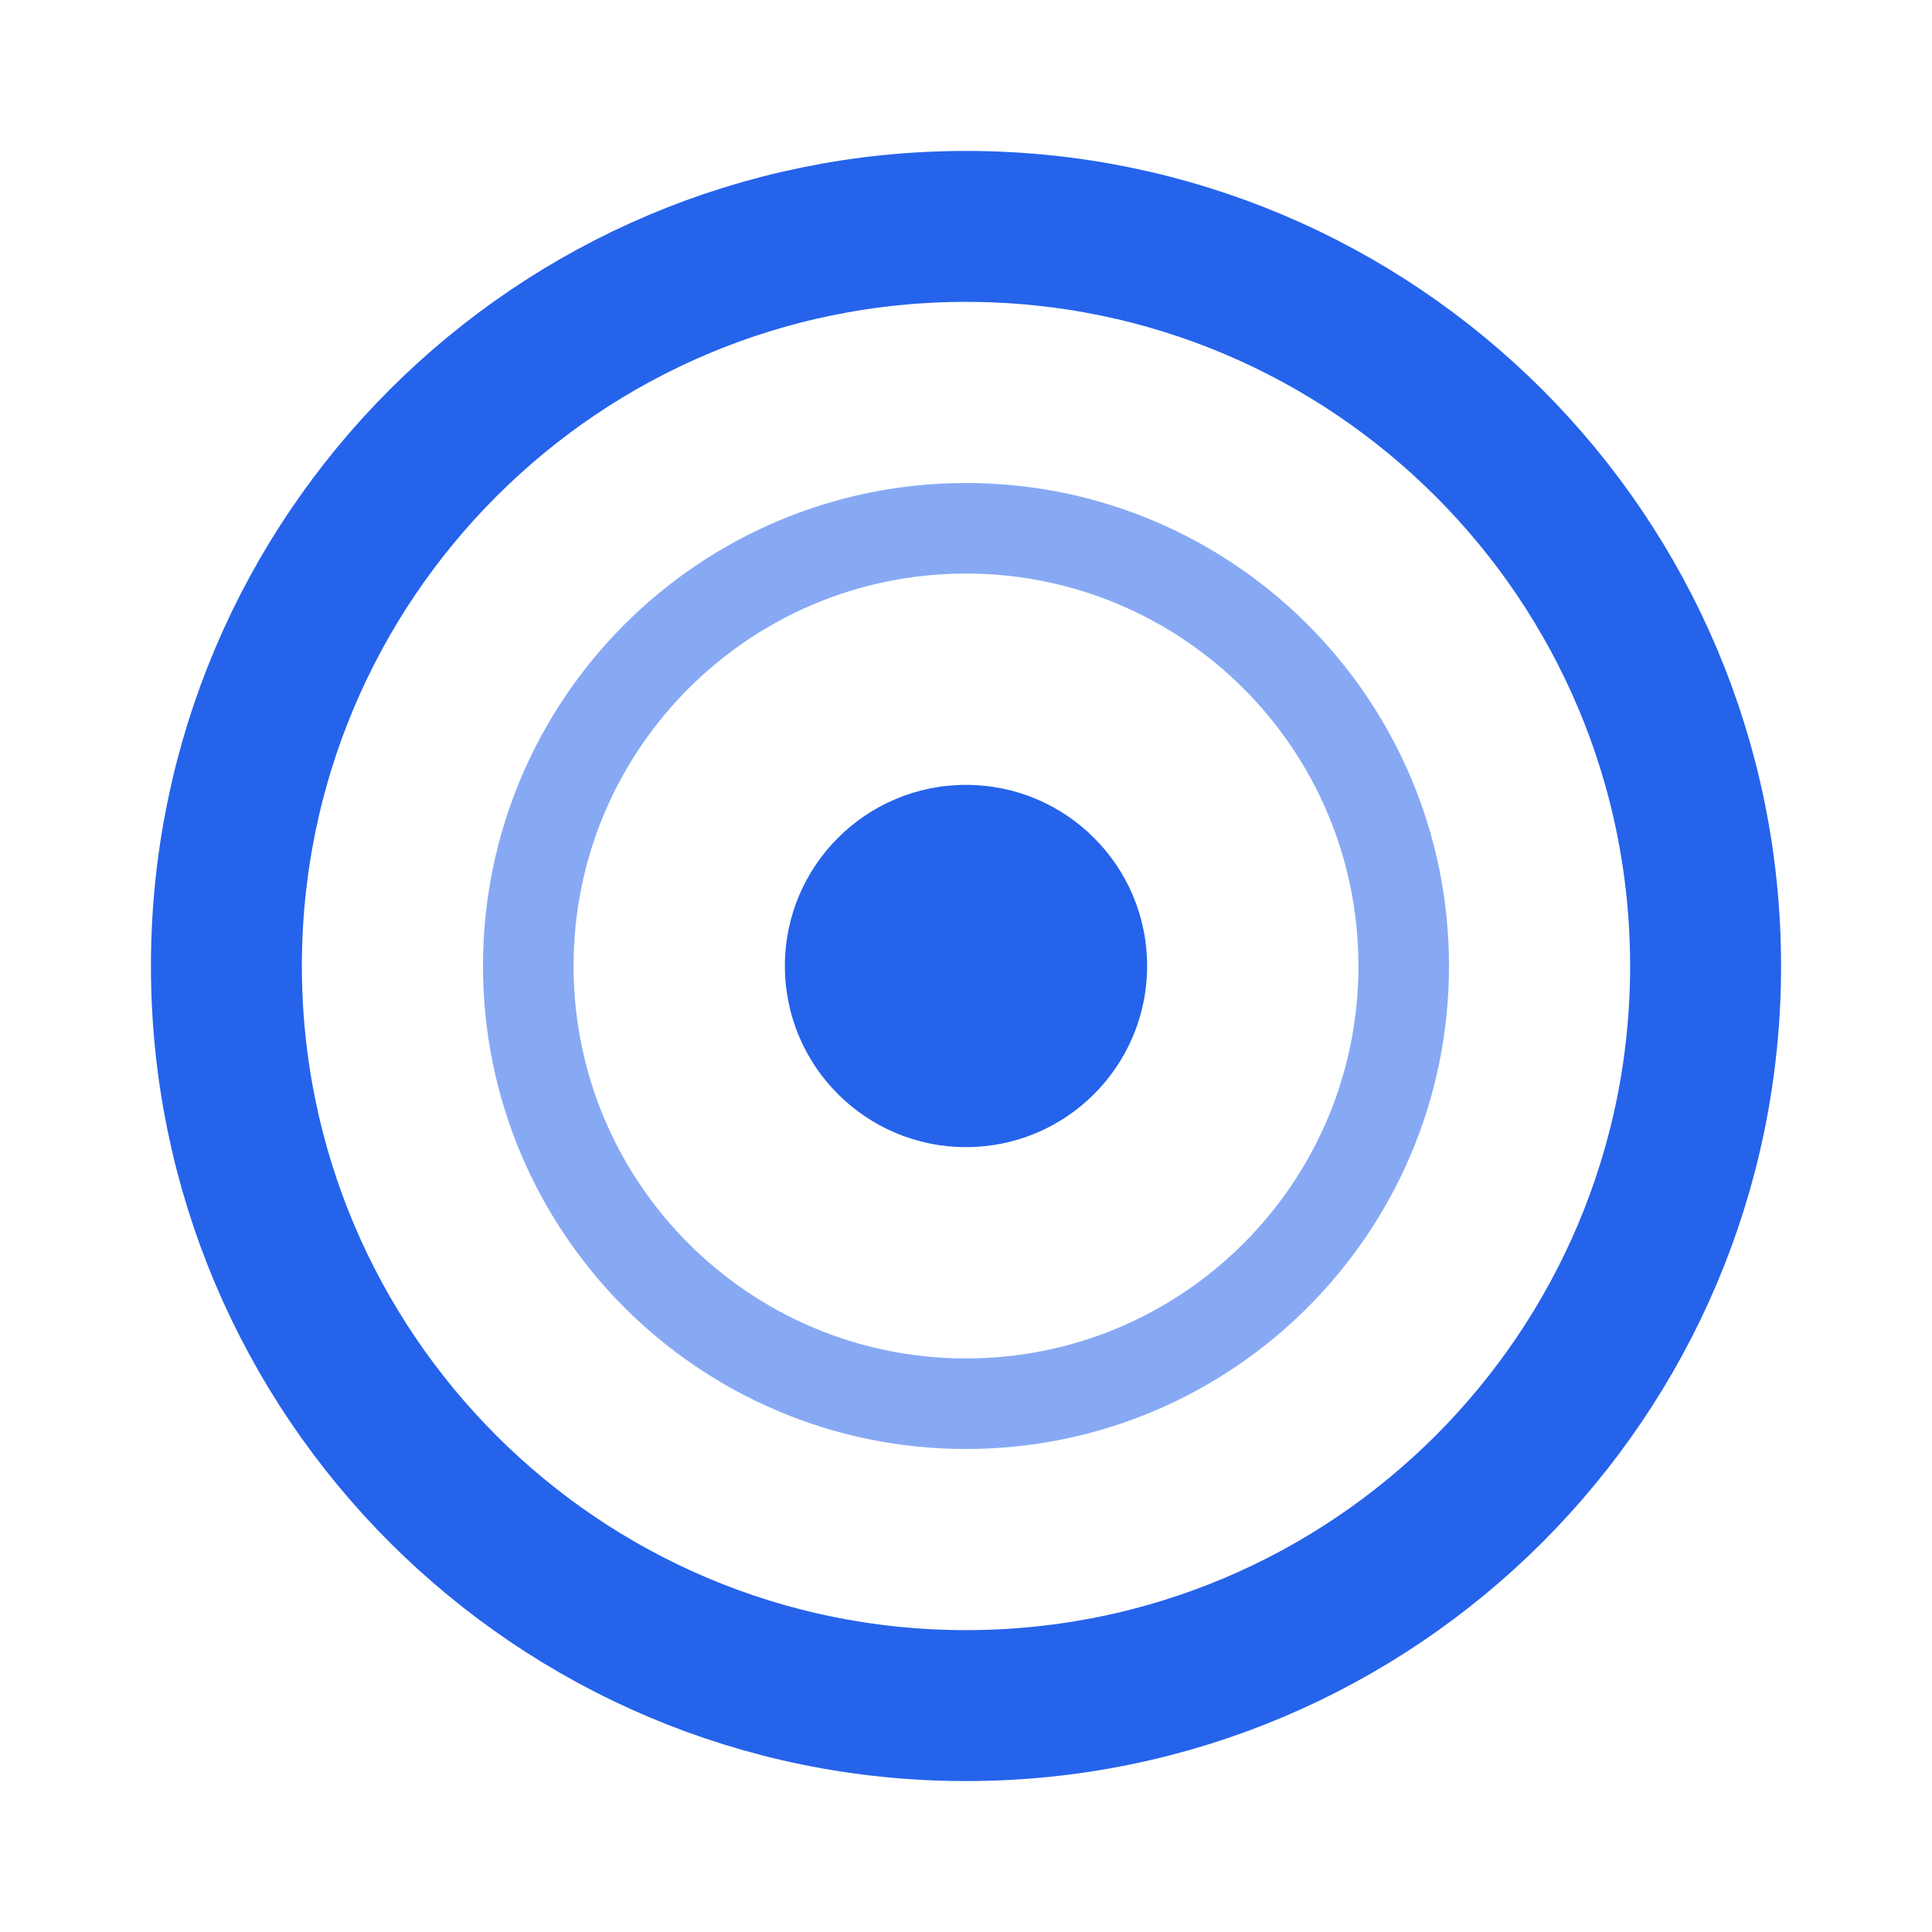
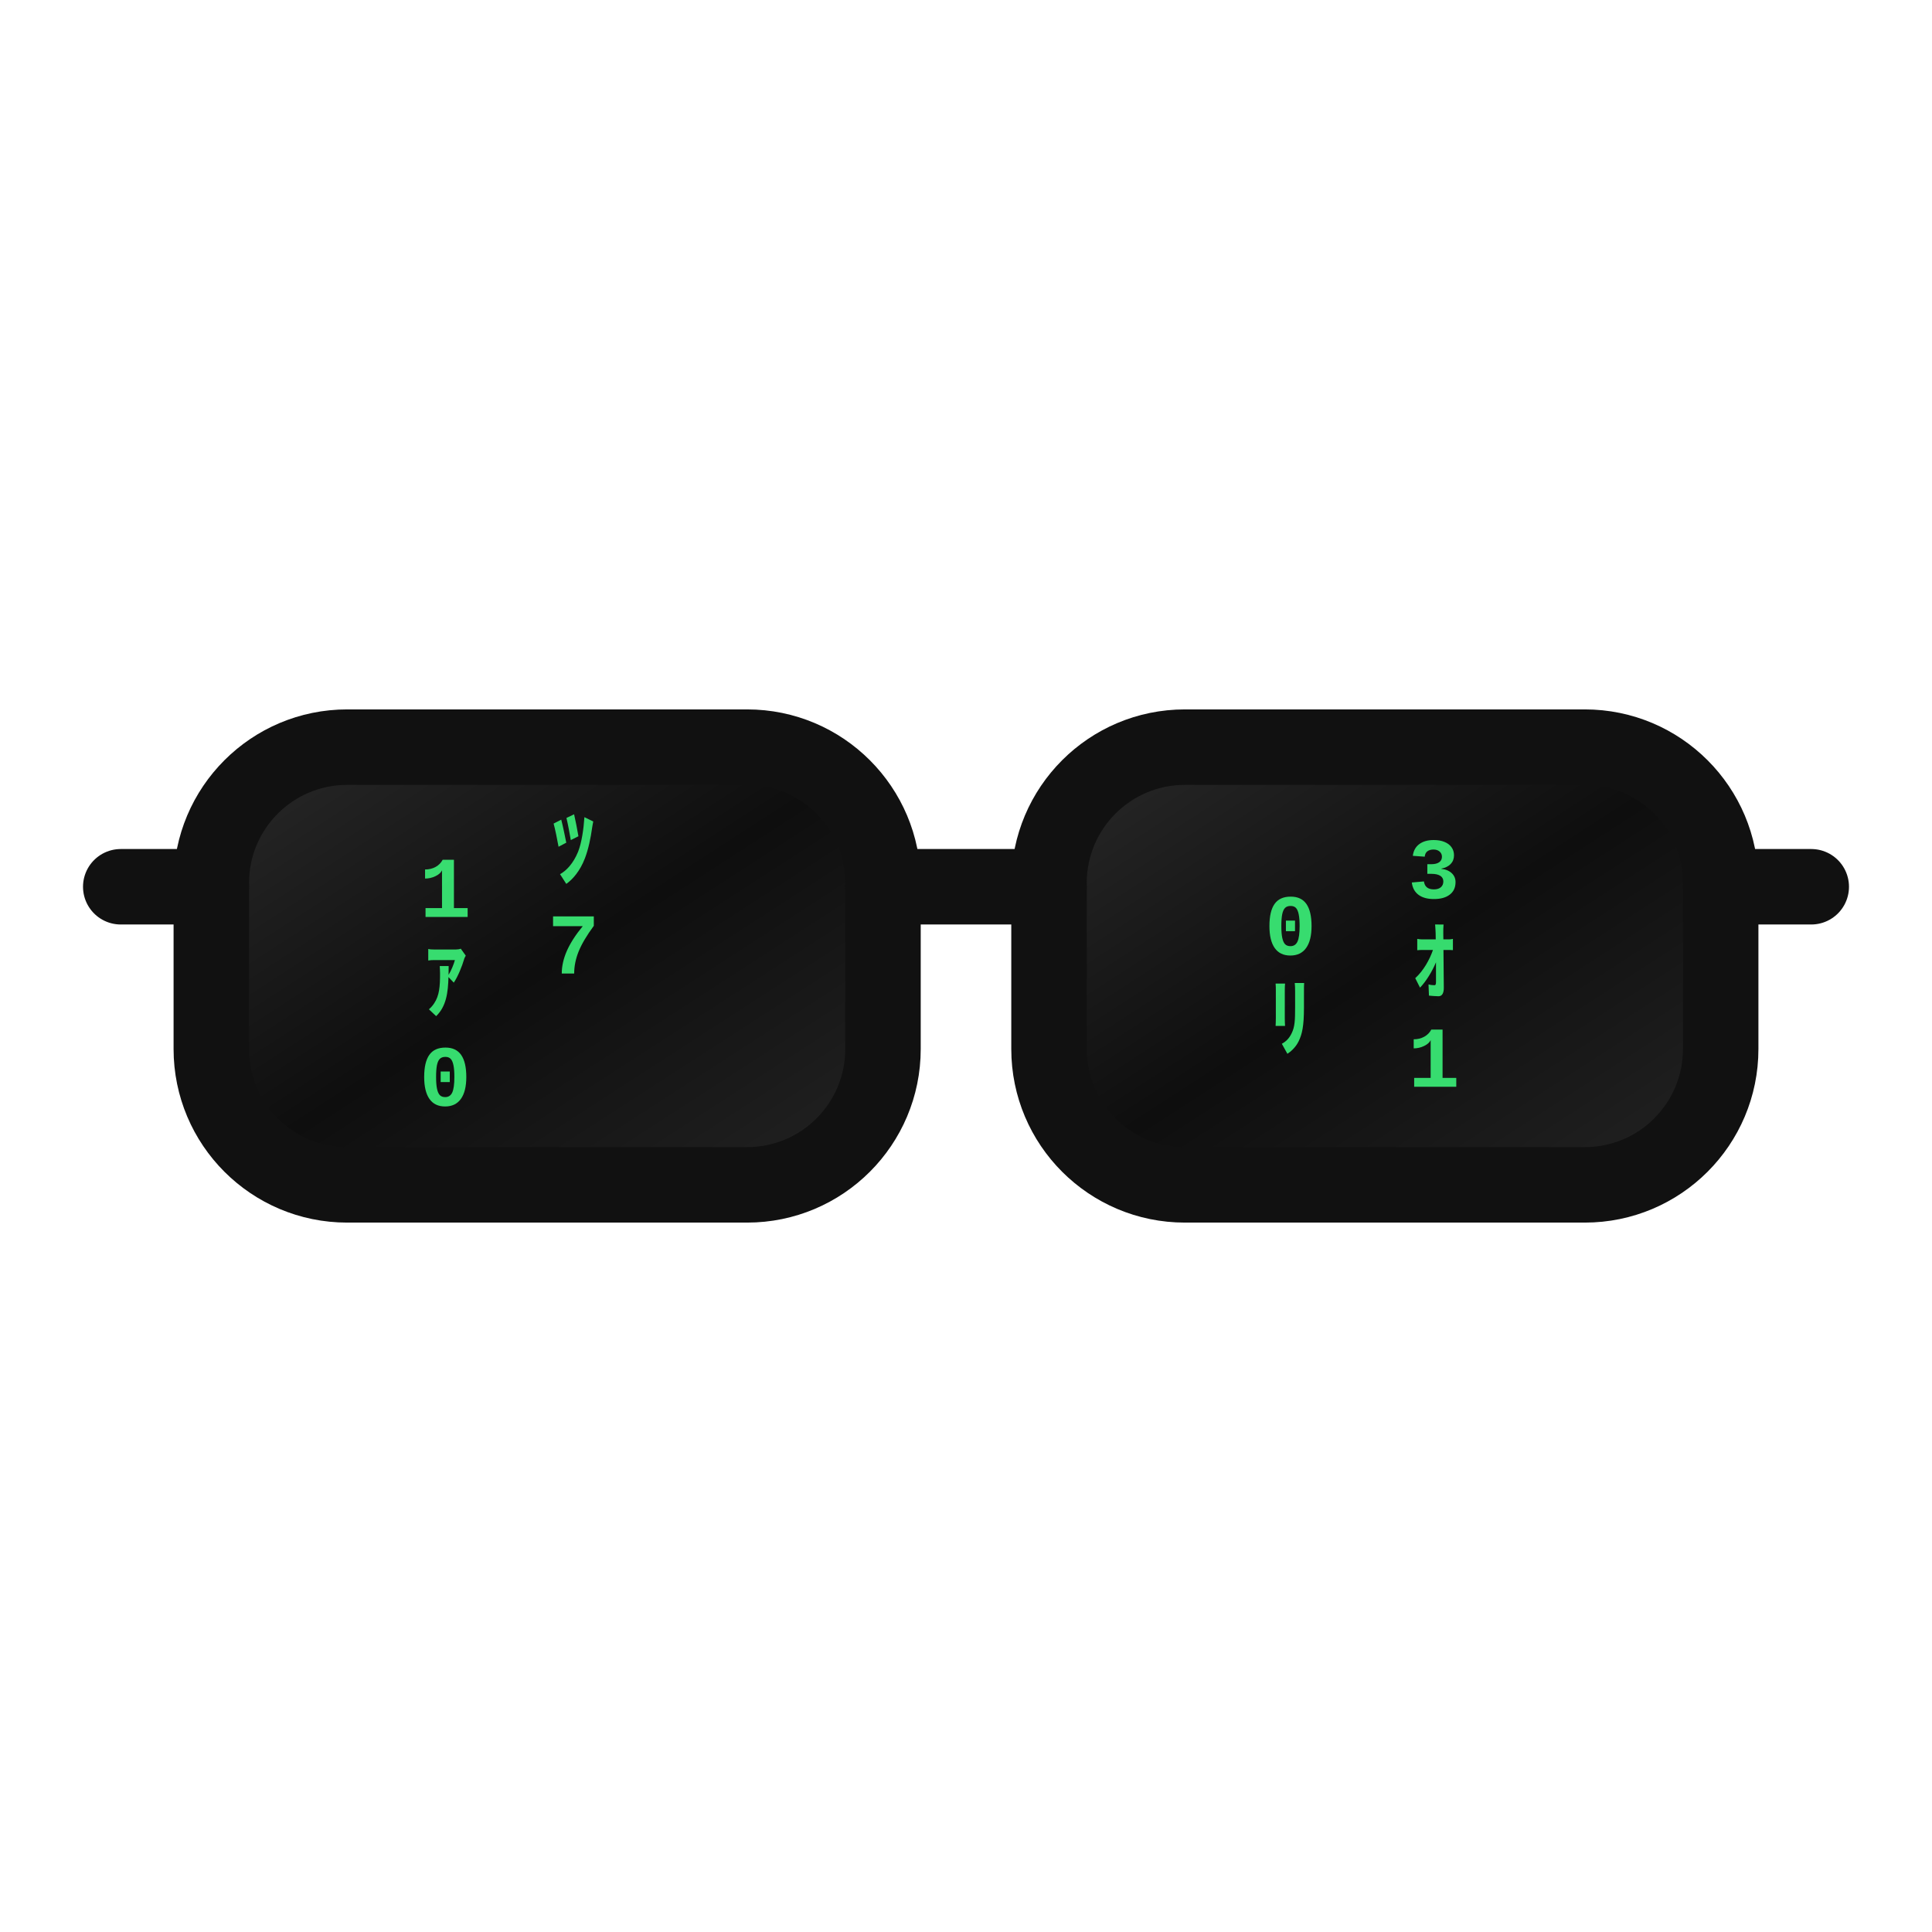
- <svg xmlns="http://www.w3.org/2000/svg" viewBox="0 0 256 256" width="256" height="256" role="img" aria-label="Operator">
-   <circle cx="128" cy="128" r="98" fill="none" stroke="#2563EB" stroke-width="20" />
-   <circle cx="128" cy="128" r="58" fill="none" stroke="#2563EB" stroke-width="12" opacity="0.55" />
-   <circle cx="128" cy="128" r="24" fill="#2563EB" />
+ <svg xmlns="http://www.w3.org/2000/svg" viewBox="0 0 1024 1024" role="img" aria-label="Operator">
+   <defs>
+     <linearGradient id="lens" x1="0" y1="0" x2="1" y2="1">
+       <stop offset="0" stop-color="#2A2A2A" />
+       <stop offset="0.5" stop-color="#0E0E0E" />
+       <stop offset="1" stop-color="#242424" />
+     </linearGradient>
+   </defs>
+   <rect x="112" y="396" width="356" height="232" rx="72" fill="url(#lens)" stroke="#111111" stroke-width="40" />
+   <rect x="556" y="396" width="356" height="232" rx="72" fill="url(#lens)" stroke="#111111" stroke-width="40" />
+   <path d="M468 470 H556" stroke="#111111" stroke-width="40" stroke-linecap="round" />
+   <path d="M112 470 H64" stroke="#111111" stroke-width="40" stroke-linecap="round" />
+   <path d="M912 470 H960" stroke="#111111" stroke-width="40" stroke-linecap="round" />
+   <g font-family="Menlo, Courier New, monospace" font-size="46" font-weight="700" fill="#3DFF7F" fill-opacity="0.85" text-anchor="middle">
+     <text x="236" y="486">1</text>
+     <text x="236" y="536">ｱ</text>
+     <text x="236" y="586">0</text>
+     <text x="304" y="466">ﾂ</text>
+     <text x="304" y="516">7</text>
+     <text x="684" y="506">0</text>
+     <text x="684" y="556">ﾘ</text>
+     <text x="760" y="476">3</text>
+     <text x="760" y="526">ｵ</text>
+     <text x="760" y="576">1</text>
+   </g>
</svg>
